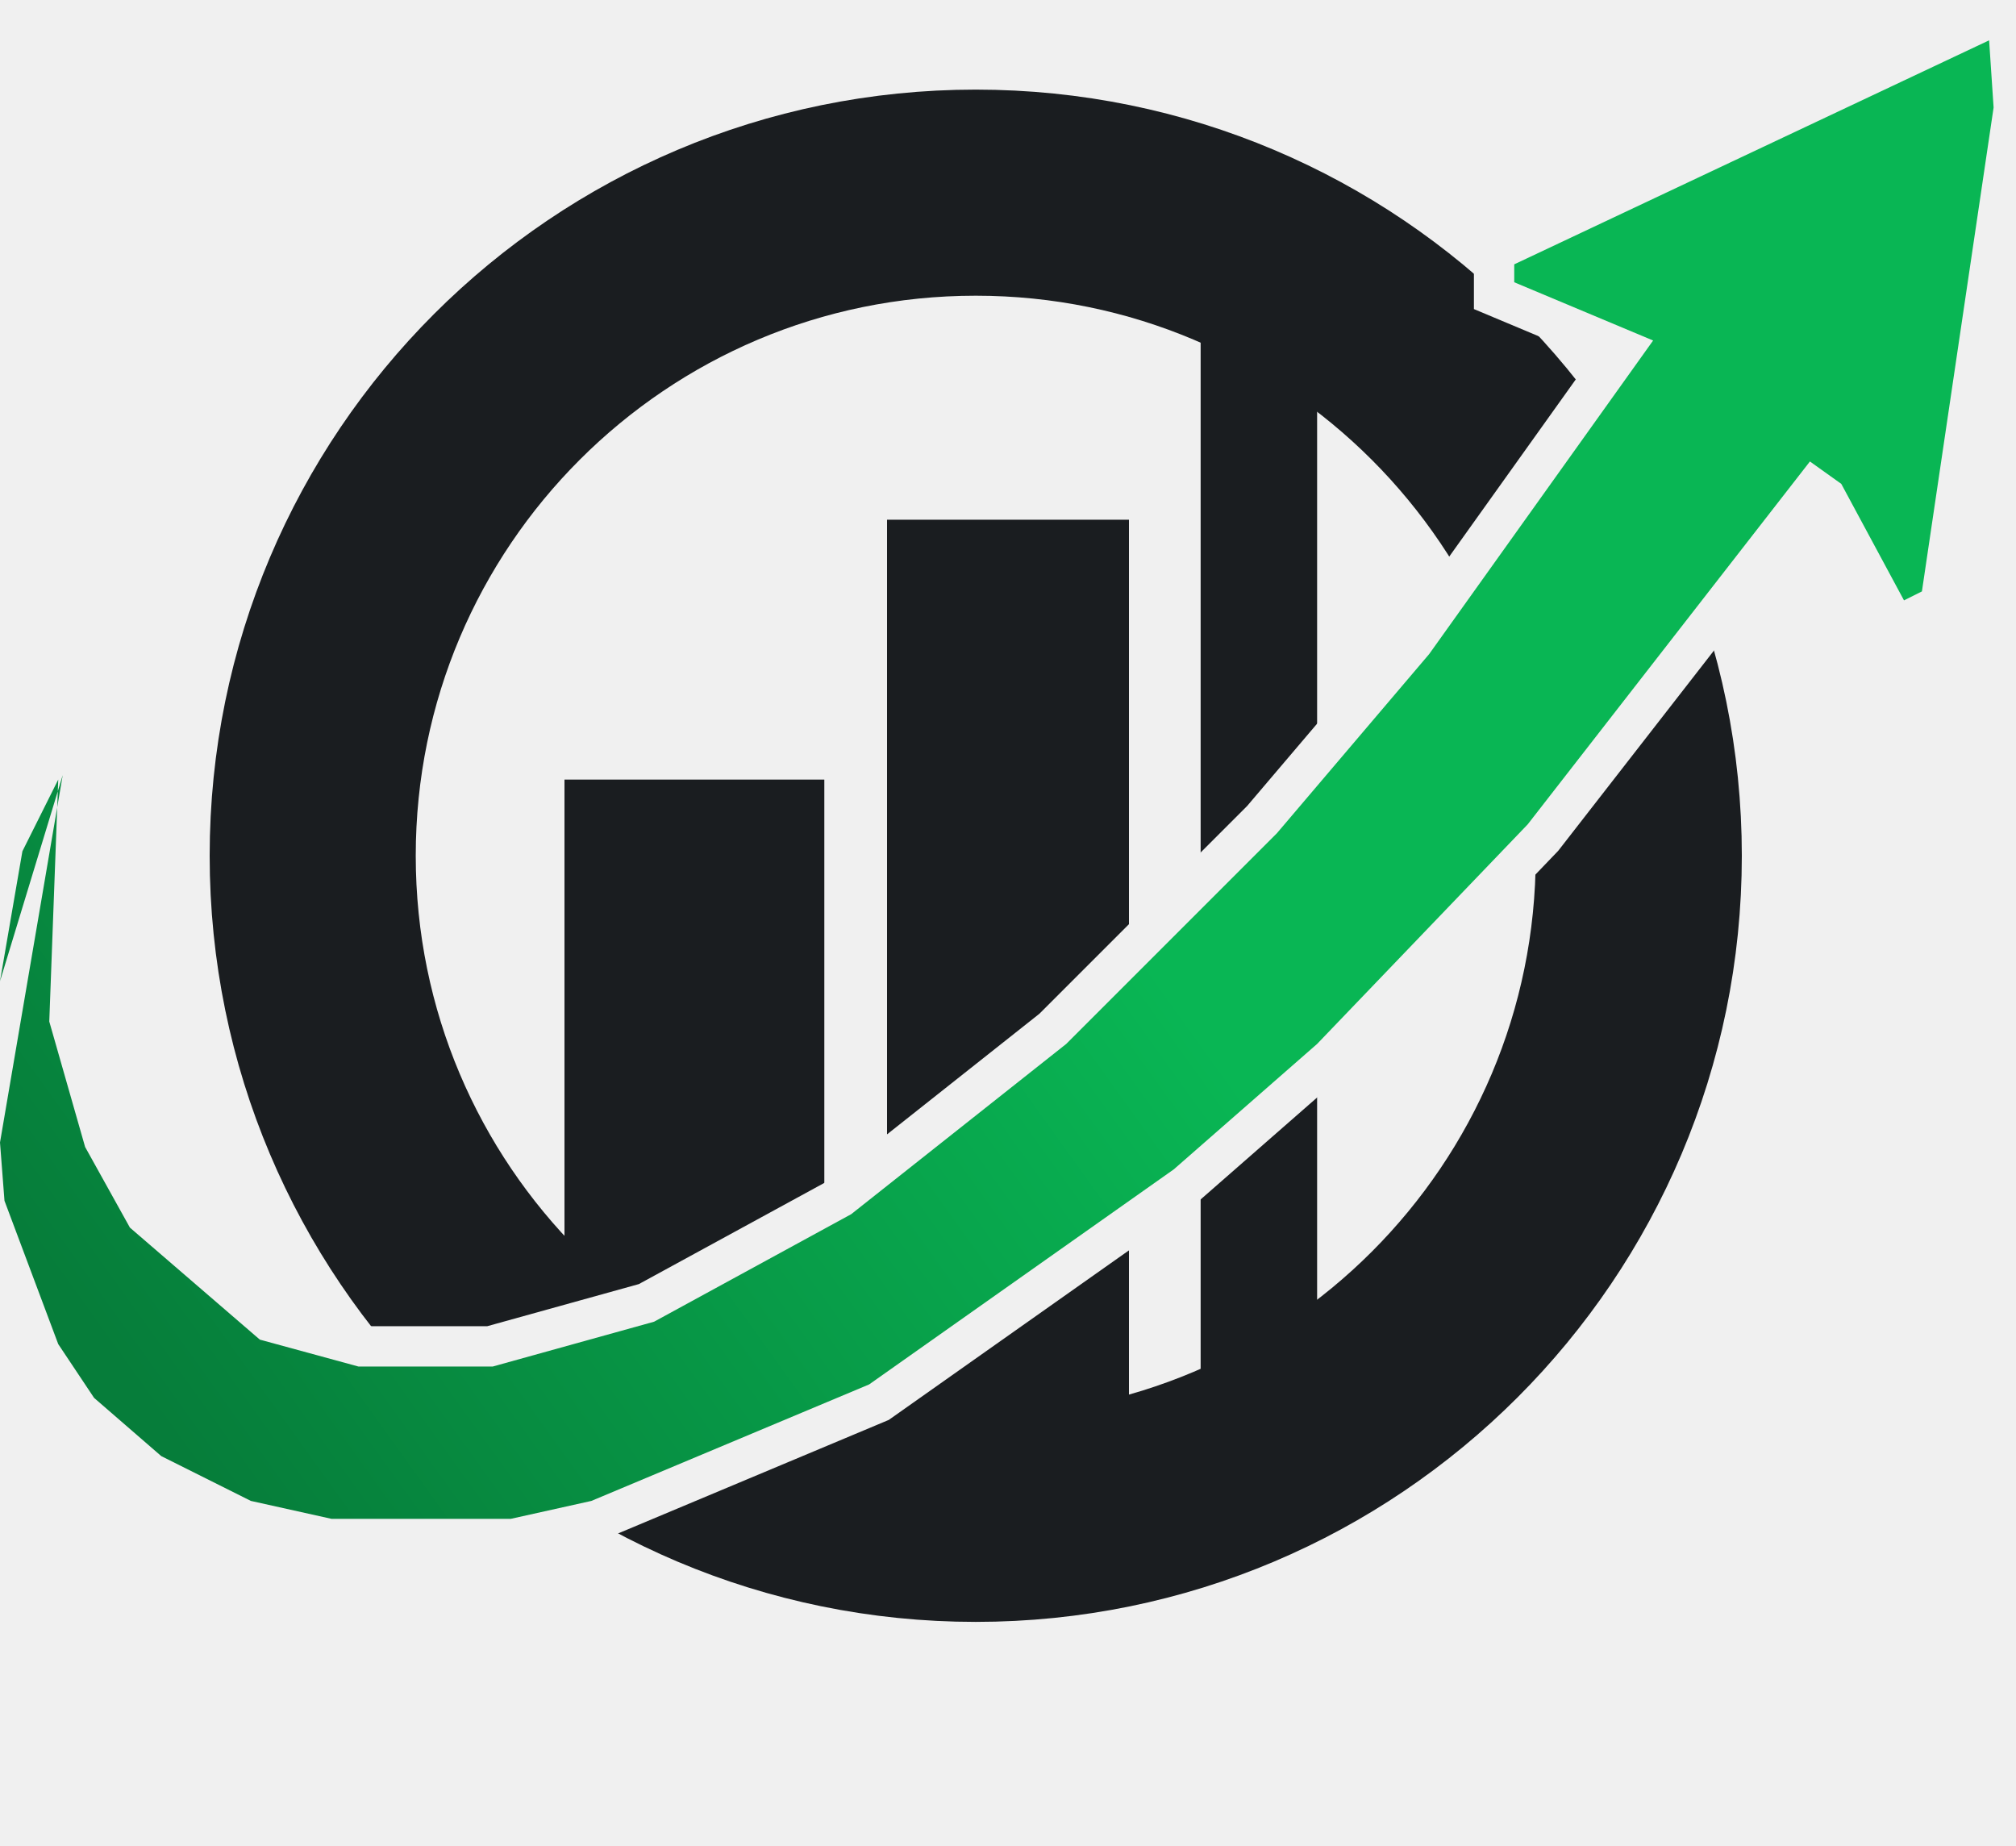
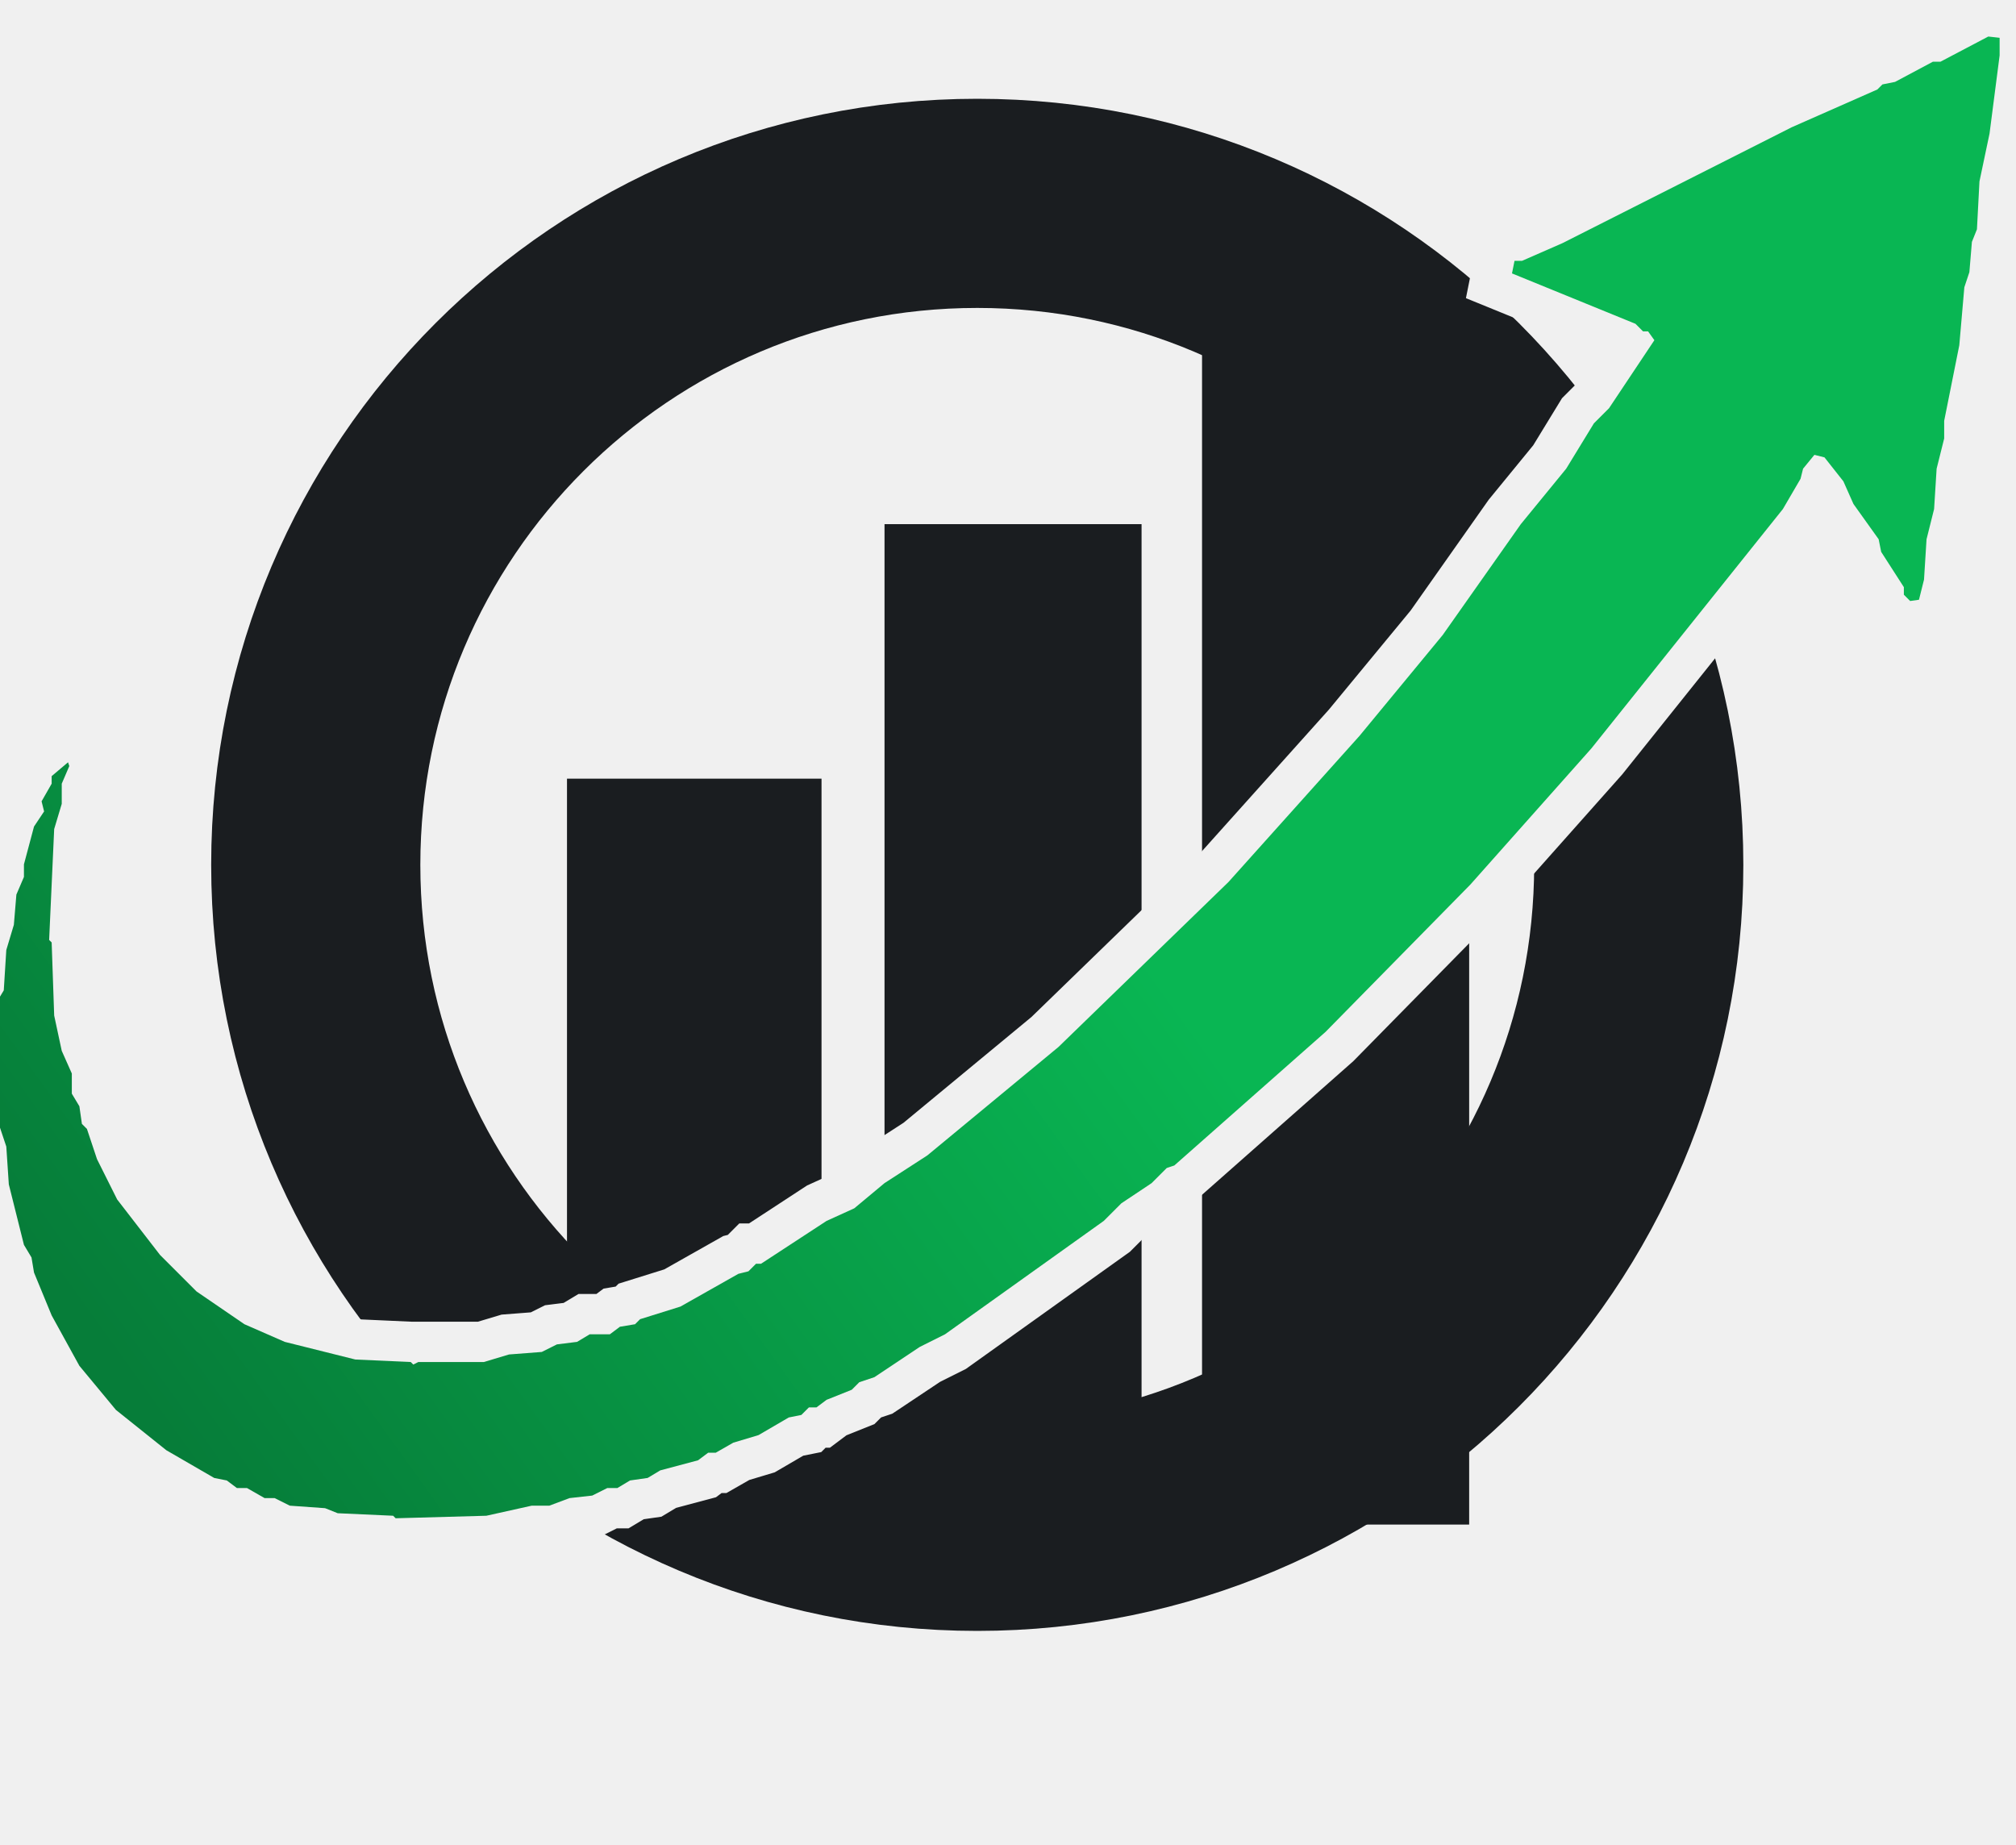
- <svg xmlns="http://www.w3.org/2000/svg" viewBox="0 0 225 206">
+ <svg xmlns="http://www.w3.org/2000/svg" viewBox="0 0 800 732">
  <defs>
-     <linearGradient id="oyG" gradientUnits="userSpaceOnUse" x1="15" y1="155" x2="210" y2="15">
-       <stop offset="0" stop-color="#067D3A" />
-       <stop offset="0.5" stop-color="#09B654" />
-       <stop offset="1" stop-color="#09B654" />
+     <linearGradient id="oyG" gradientUnits="userSpaceOnUse" x1="53" y1="551" x2="746" y2="53">
+       <stop offset="0" stop-color="#067D39" />
+       <stop offset="0.5" stop-color="#09B653" />
+       <stop offset="1" stop-color="#09B653" />
    </linearGradient>
    <mask id="cut">
-       <rect width="225" height="206" fill="#fff" />
-       <path d="M 0.0 127.5 L 0.5 134.0 L 6.5 150.0 L 10.5 156.0 L 18.0 162.5 L 28.0 167.5 L 37.0 169.5 L 57.0 169.5 L 66.0 167.5 L 97.0 154.5 L 131.0 130.5 L 147.0 116.5 L 170.5 92.0 L 202.0 51.5 L 205.5 54.0 L 212.5 67.0 L 214.5 66.0 L 222.5 12.0 L 222.0 4.5 L 169.0 29.5 L 169.0 31.5 L 184.5 38.0 L 159.5 73.0 L 142.5 93.0 L 119.0 116.5 L 95.0 135.5 L 73.0 147.5 L 55.0 152.5 L 40.0 152.5 L 29.0 149.5 L 14.5 137.0 L 9.5 128.0 L 5.5 114.0 L 6.5 87.0 L 2.5 95.0 L 0.0 109.5 L 7.0 86.5 Z" fill="#000" stroke="#000" stroke-width="9" />
+       <rect width="800" height="732" fill="#fff" />
+       <path d="M 0.0 447.5 L 2.5 455.0 L 3.5 470.0 L 9.5 494.0 L 12.5 499.0 L 13.5 505.0 L 20.5 522.0 L 31.5 542.0 L 46.0 559.5 L 66.0 575.5 L 85.0 586.5 L 90.0 587.5 L 94.0 590.5 L 98.0 590.5 L 105.0 594.5 L 109.0 594.5 L 115.0 597.5 L 129.0 598.5 L 134.0 600.5 L 156.0 601.5 L 157.0 602.5 L 193.0 601.5 L 211.0 597.5 L 218.0 597.5 L 226.0 594.5 L 235.0 593.5 L 241.0 590.5 L 245.0 590.5 L 250.0 587.5 L 257.0 586.5 L 262.0 583.5 L 277.0 579.5 L 281.0 576.5 L 284.0 576.5 L 291.0 572.5 L 301.0 569.5 L 313.0 562.5 L 318.0 561.5 L 321.0 558.5 L 324.0 558.5 L 328.0 555.5 L 338.0 551.5 L 341.0 548.5 L 347.0 546.5 L 365.0 534.5 L 375.0 529.5 L 438.0 484.5 L 445.0 477.5 L 457.0 469.5 L 463.0 463.5 L 466.0 462.5 L 526.0 409.5 L 583.5 351.0 L 631.5 297.0 L 707.5 202.0 L 714.5 190.0 L 715.5 186.0 L 720.0 180.5 L 724.0 181.5 L 731.5 191.0 L 735.5 200.0 L 745.5 214.0 L 746.5 219.0 L 755.5 233.0 L 755.5 236.0 L 758.0 238.5 L 761.5 238.0 L 763.5 230.0 L 764.5 214.0 L 767.5 202.0 L 768.5 186.0 L 771.5 174.0 L 771.5 167.0 L 777.5 137.0 L 779.5 114.0 L 781.5 108.0 L 782.5 96.0 L 784.5 91.0 L 785.5 72.0 L 789.5 53.0 L 793.5 22.0 L 793.5 15.0 L 789.0 14.5 L 770.0 24.5 L 767.0 24.5 L 752.0 32.5 L 747.0 33.5 L 745.0 35.5 L 711.0 50.5 L 620.0 96.5 L 604.0 103.5 L 601.0 103.5 L 600.0 108.5 L 649.0 128.5 L 652.0 131.5 L 654.0 131.5 L 656.5 135.0 L 638.5 162.0 L 632.5 168.0 L 621.5 186.0 L 603.5 208.0 L 572.5 252.0 L 539.5 292.0 L 487.5 350.0 L 420.0 415.5 L 368.0 458.5 L 351.0 469.5 L 339.0 479.5 L 328.0 484.5 L 302.0 501.5 L 300.0 501.5 L 297.0 504.5 L 293.0 505.5 L 270.0 518.5 L 254.0 523.5 L 252.0 525.5 L 246.0 526.5 L 242.0 529.5 L 234.0 529.5 L 229.0 532.5 L 221.0 533.5 L 215.0 536.5 L 202.0 537.5 L 192.0 540.5 L 166.0 540.5 L 164.0 541.5 L 163.0 540.5 L 141.0 539.5 L 113.0 532.5 L 97.0 525.5 L 78.0 512.5 L 63.5 498.0 L 46.5 476.0 L 38.5 460.0 L 34.5 448.0 L 32.5 446.0 L 31.5 439.0 L 28.5 434.0 L 28.5 426.0 L 24.5 417.0 L 21.5 403.0 L 20.5 374.0 L 19.5 373.0 L 21.5 329.0 L 24.5 319.0 L 24.5 311.0 L 27.5 304.0 L 27.0 302.5 L 20.5 308.0 L 20.5 311.0 L 16.5 318.0 L 17.5 322.0 L 13.5 328.0 L 9.5 343.0 L 9.5 348.0 L 6.5 355.0 L 5.5 367.0 L 2.5 377.0 L 1.5 393.0 L 0.0 395.5 Z" fill="#000" stroke="#000" stroke-width="32.0" />
    </mask>
  </defs>
  <g fill="#1A1D20" mask="url(#cut)">
-     <circle cx="108.9" cy="95.5" r="74.0" fill="none" stroke="#1A1D20" stroke-width="23.0" />
-     <rect x="63" y="87" width="29" height="84" />
-     <rect x="99" y="58" width="27" height="113" />
-     <rect x="134" y="33" width="13" height="138" />
+     <circle cx="387.8" cy="343.2" r="262.5" fill="none" stroke="#1A1D20" stroke-width="83.0" />
+     <rect x="225" y="309" width="101" height="296" />
+     <rect x="351" y="208" width="102" height="397" />
+     <rect x="477" y="140" width="106" height="465" />
  </g>
-   <path d="M 0.0 127.5 L 0.5 134.0 L 6.5 150.0 L 10.5 156.0 L 18.0 162.5 L 28.0 167.5 L 37.0 169.5 L 57.0 169.5 L 66.0 167.5 L 97.0 154.5 L 131.0 130.5 L 147.0 116.5 L 170.5 92.0 L 202.0 51.5 L 205.5 54.0 L 212.5 67.0 L 214.5 66.0 L 222.5 12.0 L 222.0 4.5 L 169.0 29.5 L 169.0 31.5 L 184.5 38.0 L 159.5 73.0 L 142.5 93.0 L 119.0 116.5 L 95.0 135.5 L 73.0 147.5 L 55.0 152.5 L 40.0 152.5 L 29.0 149.5 L 14.5 137.0 L 9.5 128.0 L 5.5 114.0 L 6.5 87.0 L 2.5 95.0 L 0.0 109.5 L 7.0 86.5 Z" fill="url(#oyG)" />
+   <path d="M 0.0 447.5 L 2.5 455.0 L 3.5 470.0 L 9.5 494.0 L 12.5 499.0 L 13.5 505.0 L 20.5 522.0 L 31.5 542.0 L 46.0 559.5 L 66.0 575.5 L 85.0 586.5 L 90.0 587.5 L 94.0 590.5 L 98.0 590.5 L 105.0 594.5 L 109.0 594.5 L 115.0 597.5 L 129.0 598.5 L 134.0 600.5 L 156.0 601.5 L 157.0 602.5 L 193.0 601.5 L 211.0 597.5 L 218.0 597.5 L 226.0 594.5 L 235.0 593.5 L 241.0 590.5 L 245.0 590.5 L 250.0 587.5 L 257.0 586.5 L 262.0 583.5 L 277.0 579.5 L 281.0 576.5 L 284.0 576.5 L 291.0 572.5 L 301.0 569.5 L 313.0 562.5 L 318.0 561.5 L 321.0 558.5 L 324.0 558.5 L 328.0 555.5 L 338.0 551.5 L 341.0 548.5 L 347.0 546.5 L 365.0 534.5 L 375.0 529.5 L 438.0 484.5 L 445.0 477.5 L 457.0 469.5 L 463.0 463.5 L 466.0 462.5 L 526.0 409.5 L 583.5 351.0 L 631.5 297.0 L 707.5 202.0 L 714.5 190.0 L 715.5 186.0 L 720.0 180.5 L 724.0 181.5 L 731.5 191.0 L 735.5 200.0 L 745.5 214.0 L 746.5 219.0 L 755.5 233.0 L 755.5 236.0 L 758.0 238.5 L 761.5 238.0 L 763.5 230.0 L 764.5 214.0 L 767.5 202.0 L 768.5 186.0 L 771.5 174.0 L 771.5 167.0 L 777.5 137.0 L 779.5 114.0 L 781.5 108.0 L 782.5 96.0 L 784.5 91.0 L 785.5 72.0 L 789.5 53.0 L 793.5 22.0 L 793.5 15.0 L 789.0 14.5 L 770.0 24.5 L 767.0 24.5 L 752.0 32.5 L 747.0 33.5 L 745.0 35.5 L 711.0 50.5 L 620.0 96.5 L 604.0 103.5 L 601.0 103.5 L 600.0 108.5 L 649.0 128.5 L 652.0 131.5 L 654.0 131.5 L 656.5 135.0 L 638.5 162.0 L 632.5 168.0 L 621.5 186.0 L 603.5 208.0 L 572.5 252.0 L 539.5 292.0 L 487.5 350.0 L 420.0 415.5 L 368.0 458.5 L 351.0 469.5 L 339.0 479.5 L 328.0 484.5 L 302.0 501.5 L 300.0 501.5 L 297.0 504.5 L 293.0 505.5 L 270.0 518.5 L 254.0 523.5 L 252.0 525.5 L 246.0 526.5 L 242.0 529.5 L 234.0 529.5 L 229.0 532.5 L 221.0 533.5 L 215.0 536.5 L 202.0 537.5 L 192.0 540.5 L 166.0 540.5 L 164.0 541.5 L 163.0 540.5 L 141.0 539.5 L 113.0 532.5 L 97.0 525.5 L 78.0 512.5 L 63.5 498.0 L 46.5 476.0 L 38.5 460.0 L 34.5 448.0 L 32.5 446.0 L 31.5 439.0 L 28.5 434.0 L 28.5 426.0 L 24.5 417.0 L 21.5 403.0 L 20.5 374.0 L 19.5 373.0 L 21.5 329.0 L 24.5 319.0 L 24.5 311.0 L 27.5 304.0 L 27.0 302.5 L 20.5 308.0 L 20.5 311.0 L 16.5 318.0 L 17.5 322.0 L 13.5 328.0 L 9.5 343.0 L 9.5 348.0 L 6.5 355.0 L 5.5 367.0 L 2.5 377.0 L 1.5 393.0 L 0.0 395.5 Z" fill="url(#oyG)" />
</svg>
